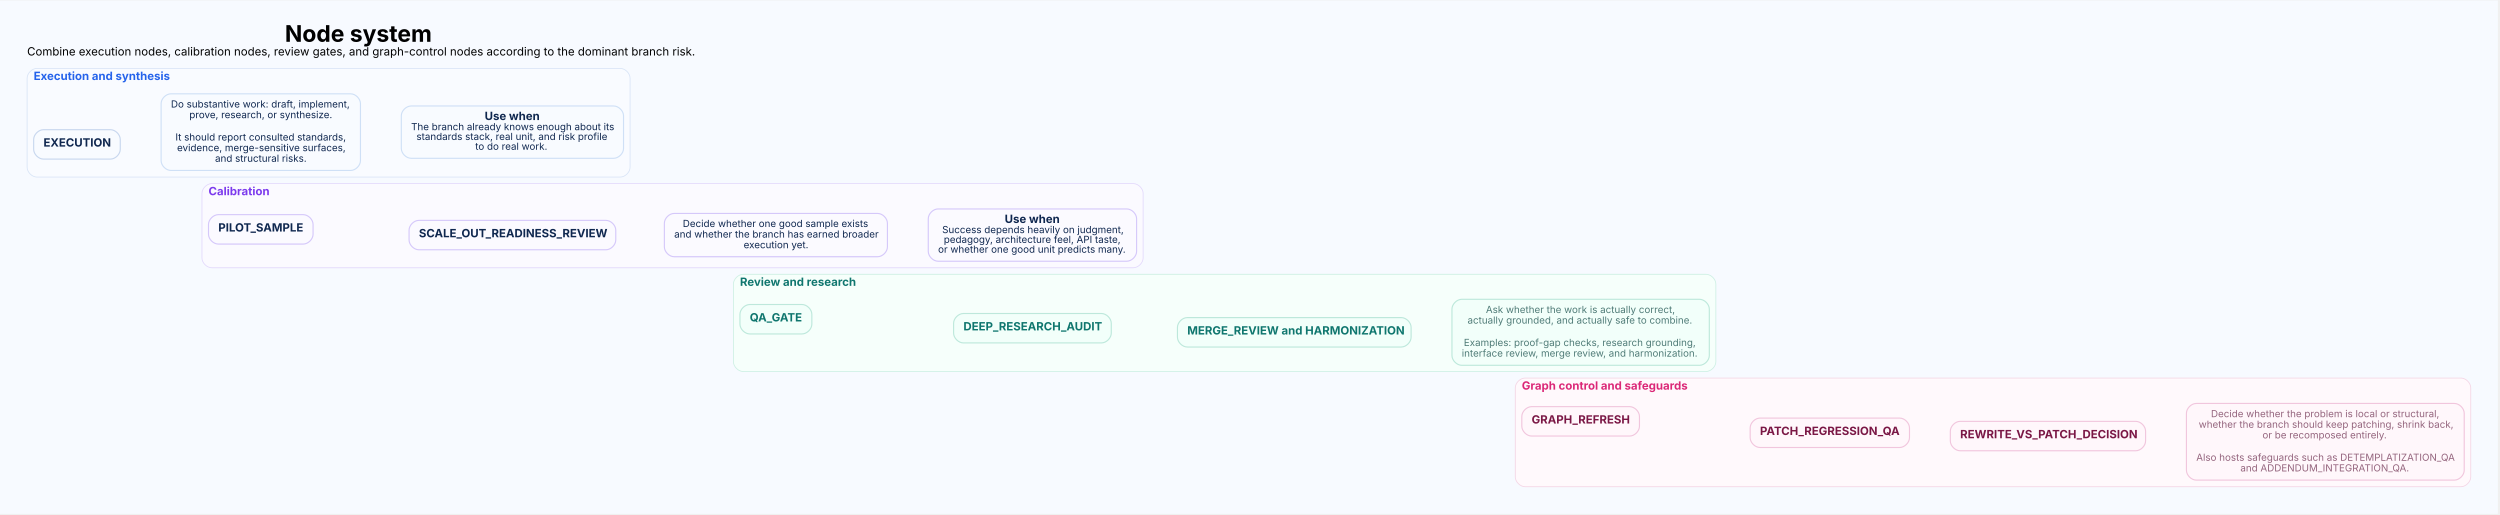
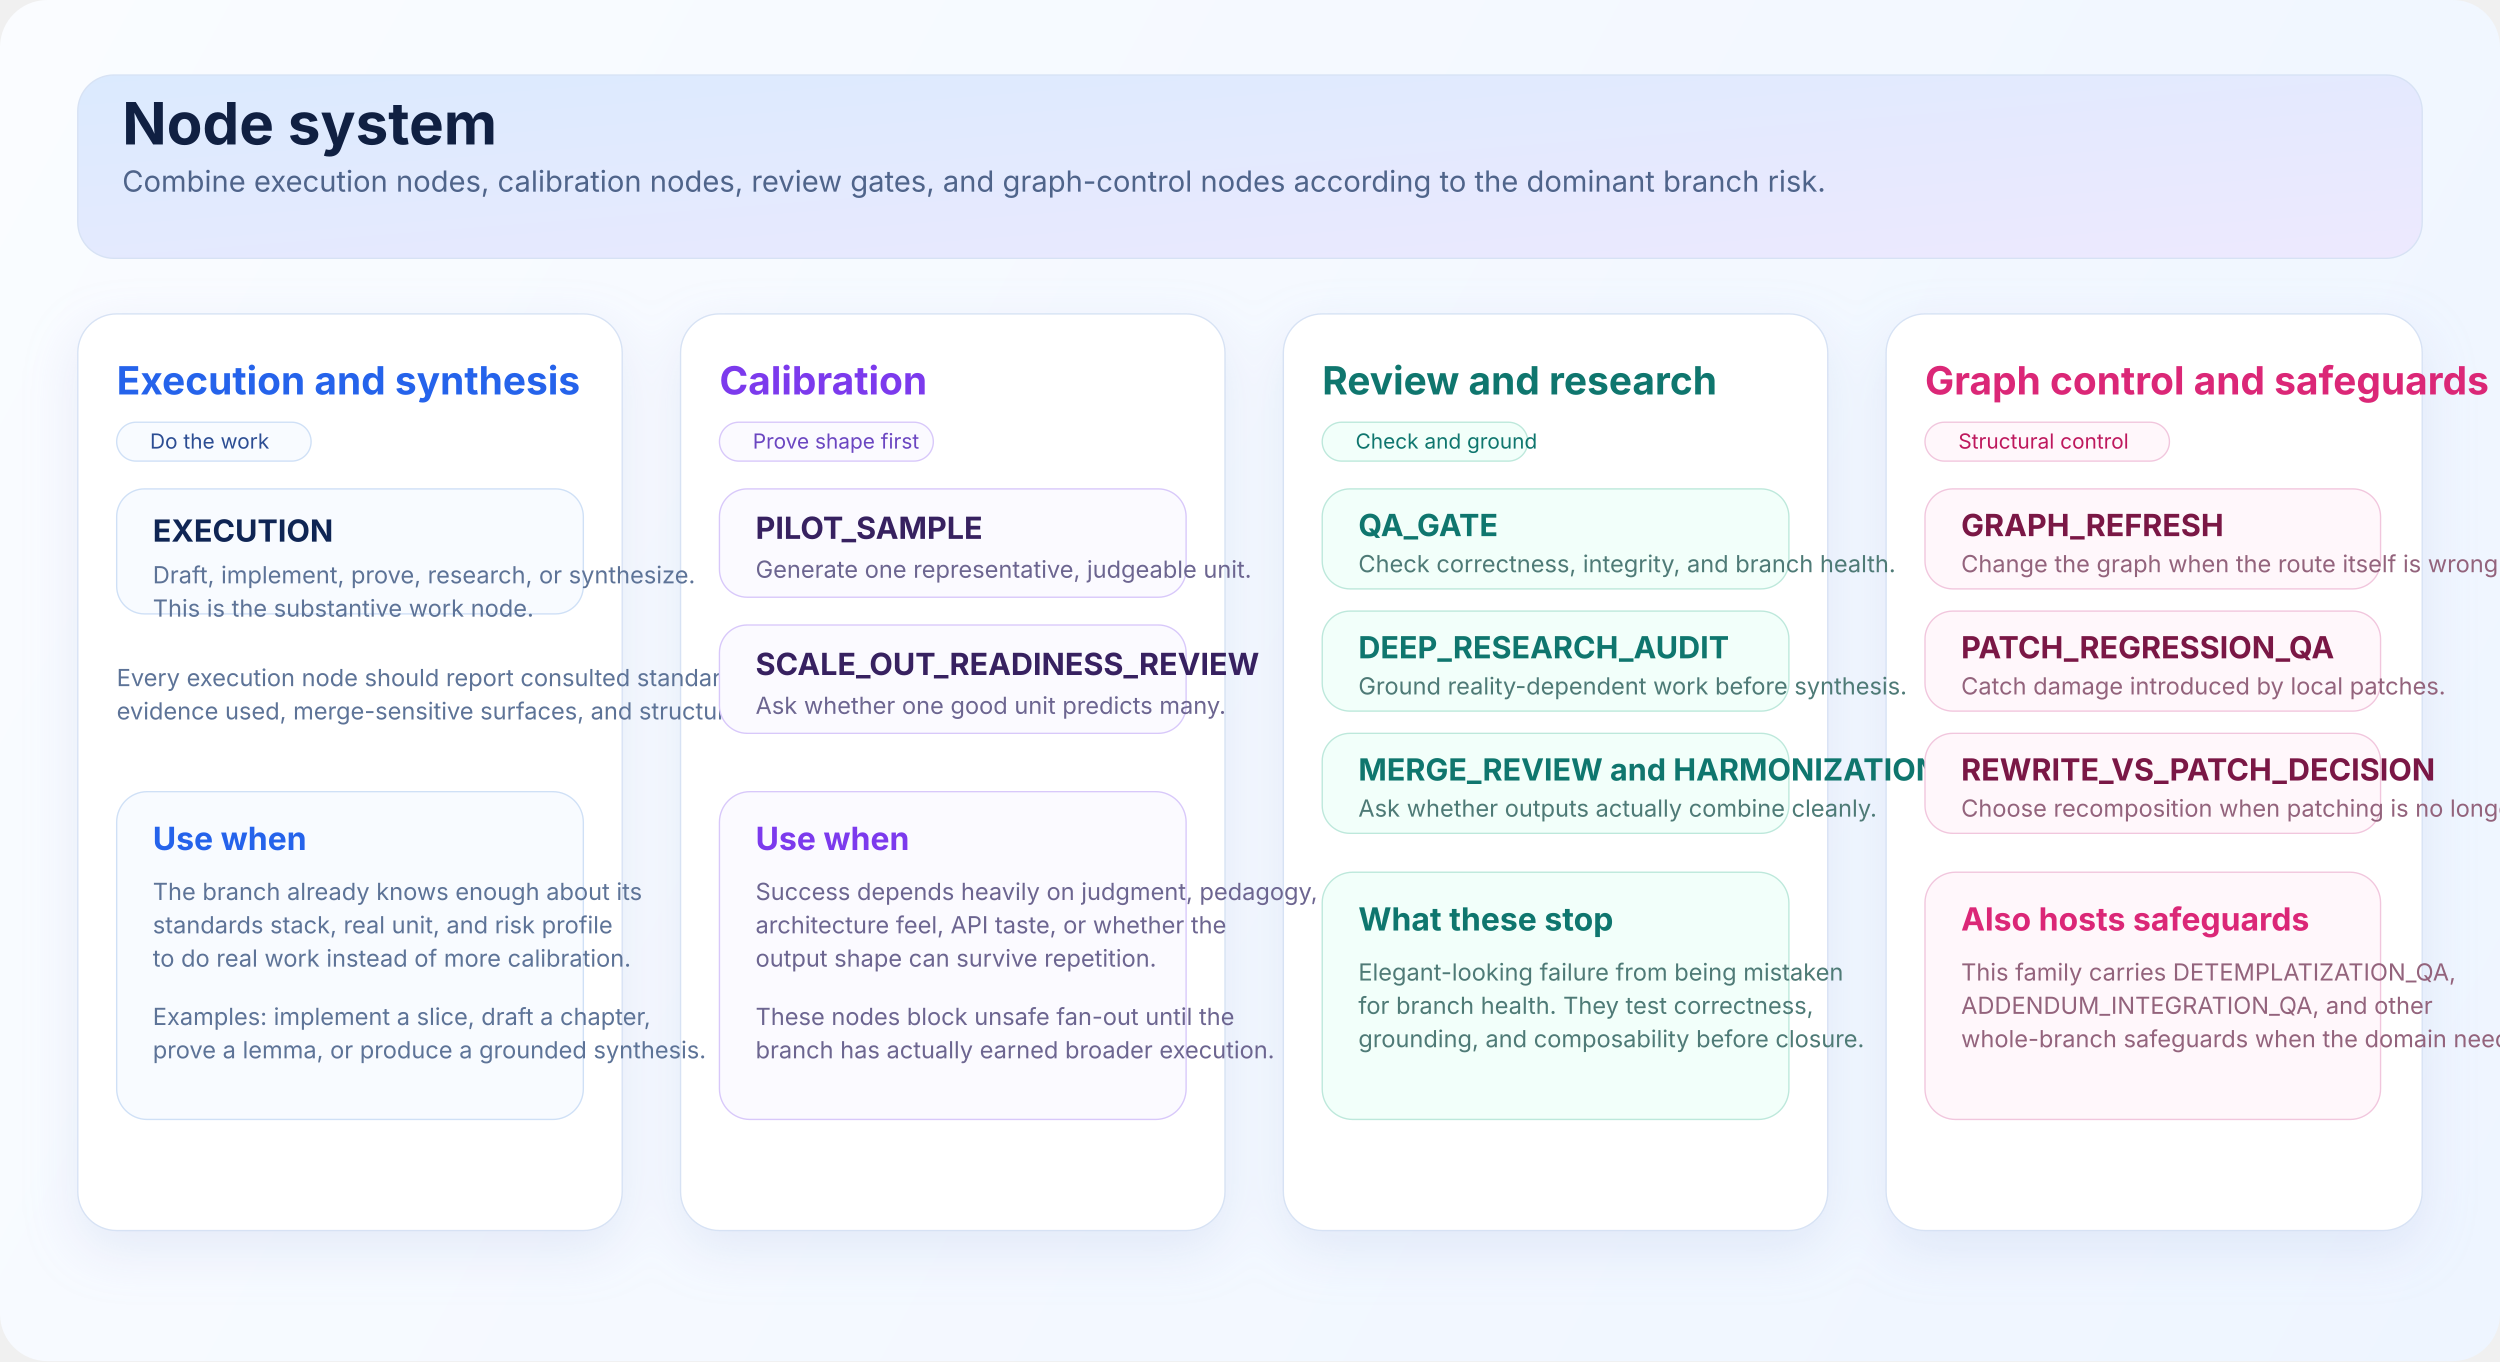
- <svg xmlns="http://www.w3.org/2000/svg" width="1224pt" height="252pt" viewBox="0.00 0.00 1224.00 251.57">
-   <g id="graph0" class="graph" transform="scale(0.4 0.4) rotate(0) translate(25.2 603.2)">
-     <polygon fill="#f7faff" stroke="transparent" points="-25.2,25.2 -25.2,-603.2 3032.2,-603.2 3032.2,25.2 -25.2,25.2" />
-     <text text-anchor="start" x="323.5" y="-552.6" font-family="Inter,Segoe UI,Arial" font-weight="bold" font-size="28.00">Node system</text>
-     <text text-anchor="start" x="8" y="-535.8" font-family="Inter,Segoe UI,Arial" font-size="14.00">Combine execution nodes, calibration nodes, review gates, and graph-control nodes according to the dominant branch risk.</text>
-     <g id="clust1" class="cluster">
-       <path fill="#f9fbff" stroke="#d8e4f6" d="M20,-387C20,-387 734,-387 734,-387 740,-387 746,-393 746,-399 746,-399 746,-508 746,-508 746,-514 740,-520 734,-520 734,-520 20,-520 20,-520 14,-520 8,-514 8,-508 8,-508 8,-399 8,-399 8,-393 14,-387 20,-387" />
-       <text text-anchor="start" x="16" y="-505.8" font-family="Inter,Segoe UI,Arial" font-weight="bold" font-size="14.00" fill="#2563eb">Execution and synthesis</text>
-     </g>
-     <g id="clust2" class="cluster">
-       <path fill="#fbfaff" stroke="#e2d8fb" d="M234,-276C234,-276 1362,-276 1362,-276 1368,-276 1374,-282 1374,-288 1374,-288 1374,-367 1374,-367 1374,-373 1368,-379 1362,-379 1362,-379 234,-379 234,-379 228,-379 222,-373 222,-367 222,-367 222,-288 222,-288 222,-282 228,-276 234,-276" />
-       <text text-anchor="start" x="230" y="-364.8" font-family="Inter,Segoe UI,Arial" font-weight="bold" font-size="14.00" fill="#7c3aed">Calibration</text>
-     </g>
-     <g id="clust3" class="cluster">
-       <path fill="#f6fffb" stroke="#cdefe3" d="M884.5,-149C884.5,-149 2063,-149 2063,-149 2069,-149 2075,-155 2075,-161 2075,-161 2075,-256 2075,-256 2075,-262 2069,-268 2063,-268 2063,-268 884.5,-268 884.5,-268 878.5,-268 872.5,-262 872.5,-256 872.5,-256 872.5,-161 872.5,-161 872.5,-155 878.5,-149 884.5,-149" />
-       <text text-anchor="start" x="880.5" y="-253.8" font-family="Inter,Segoe UI,Arial" font-weight="bold" font-size="14.00" fill="#0f766e">Review and research</text>
-     </g>
-     <g id="clust4" class="cluster">
-       <path fill="#fff9fc" stroke="#f4d4e4" d="M1841.5,-8C1841.5,-8 2987,-8 2987,-8 2993,-8 2999,-14 2999,-20 2999,-20 2999,-129 2999,-129 2999,-135 2993,-141 2987,-141 2987,-141 1841.5,-141 1841.5,-141 1835.5,-141 1829.5,-135 1829.5,-129 1829.5,-129 1829.5,-20 1829.5,-20 1829.5,-14 1835.5,-8 1841.5,-8" />
-       <text text-anchor="start" x="1837.5" y="-126.8" font-family="Inter,Segoe UI,Arial" font-weight="bold" font-size="14.00" fill="#db2777">Graph control and safeguards</text>
-     </g>
-     <g id="node1" class="node">
-       <path fill="#f8fbff" stroke="#c8d7ee" stroke-width="1.4" d="M110,-445C110,-445 28,-445 28,-445 22,-445 16,-439 16,-433 16,-433 16,-421 16,-421 16,-415 22,-409 28,-409 28,-409 110,-409 110,-409 116,-409 122,-415 122,-421 122,-421 122,-433 122,-433 122,-439 116,-445 110,-445" />
-       <text text-anchor="start" x="28" y="-424.3" font-family="Inter,Segoe UI,Arial" font-weight="bold" font-size="14.00" fill="#0f274f">EXECUTION</text>
-     </g>
-     <g id="node2" class="node">
-       <path fill="#f8fbff" stroke="#cfe0f6" stroke-width="1.4" d="M404,-488.9C404,-488.9 184,-488.9 184,-488.9 178,-488.9 172,-482.9 172,-476.9 172,-476.9 172,-407.1 172,-407.1 172,-401.1 178,-395.1 184,-395.1 184,-395.1 404,-395.1 404,-395.1 410,-395.1 416,-401.1 416,-407.1 416,-407.1 416,-476.9 416,-476.9 416,-482.9 410,-488.9 404,-488.9" />
-       <text text-anchor="start" x="184" y="-472.1" font-family="Inter,Segoe UI,Arial" font-size="12.00" fill="#0f274f">Do substantive work: draft, implement,</text>
-       <text text-anchor="start" x="206.5" y="-459.1" font-family="Inter,Segoe UI,Arial" font-size="12.00" fill="#0f274f">prove, research, or synthesize.</text>
-       <text text-anchor="start" x="189.5" y="-431.7" font-family="Inter,Segoe UI,Arial" font-size="12.00" fill="#0f274f">It should report consulted standards,</text>
-       <text text-anchor="start" x="191.5" y="-418.7" font-family="Inter,Segoe UI,Arial" font-size="12.00" fill="#0f274f">evidence, merge-sensitive surfaces,</text>
-       <text text-anchor="start" x="238" y="-405.7" font-family="Inter,Segoe UI,Arial" font-size="12.00" fill="#0f274f">and structural risks.</text>
-     </g>
-     <g id="node3" class="node">
-       <path fill="#f8fbff" stroke="#cfe0f6" stroke-width="1.4" d="M726,-474C726,-474 478,-474 478,-474 472,-474 466,-468 466,-462 466,-462 466,-422 466,-422 466,-416 472,-410 478,-410 478,-410 726,-410 726,-410 732,-410 738,-416 738,-422 738,-422 738,-462 738,-462 738,-468 732,-474 726,-474" />
-       <text text-anchor="start" x="568" y="-456.8" font-family="Inter,Segoe UI,Arial" font-weight="bold" font-size="14.00" fill="#0f274f">Use when</text>
-       <text text-anchor="start" x="478" y="-444.4" font-family="Inter,Segoe UI,Arial" font-size="12.00" fill="#0f274f">The branch already knows enough about its</text>
-       <text text-anchor="start" x="484.5" y="-432.4" font-family="Inter,Segoe UI,Arial" font-size="12.00" fill="#0f274f">standards stack, real unit, and risk profile</text>
-       <text text-anchor="start" x="556.5" y="-420.4" font-family="Inter,Segoe UI,Arial" font-size="12.00" fill="#0f274f">to do real work.</text>
-     </g>
-     <g id="node4" class="node">
-       <path fill="#fbfaff" stroke="#d5c8fa" stroke-width="1.4" d="M346,-341C346,-341 242,-341 242,-341 236,-341 230,-335 230,-329 230,-329 230,-317 230,-317 230,-311 236,-305 242,-305 242,-305 346,-305 346,-305 352,-305 358,-311 358,-317 358,-317 358,-329 358,-329 358,-335 352,-341 346,-341" />
-       <text text-anchor="start" x="242" y="-320.3" font-family="Inter,Segoe UI,Arial" font-weight="bold" font-size="14.00" fill="#0f274f">PILOT_SAMPLE</text>
-     </g>
-     <g id="node5" class="node">
-       <path fill="#fbfaff" stroke="#d5c8fa" stroke-width="1.4" d="M716.5,-334C716.5,-334 487.5,-334 487.5,-334 481.5,-334 475.5,-328 475.5,-322 475.5,-322 475.5,-310 475.5,-310 475.5,-304 481.5,-298 487.5,-298 487.5,-298 716.5,-298 716.5,-298 722.5,-298 728.5,-304 728.5,-310 728.5,-310 728.5,-322 728.5,-322 728.5,-328 722.5,-334 716.5,-334" />
-       <text text-anchor="start" x="487.5" y="-313.3" font-family="Inter,Segoe UI,Arial" font-weight="bold" font-size="14.00" fill="#0f274f">SCALE_OUT_READINESS_REVIEW</text>
-     </g>
-     <g id="node6" class="node">
-       <path fill="#fbfaff" stroke="#d5c8fa" stroke-width="1.4" d="M1049,-342.5C1049,-342.5 800,-342.5 800,-342.5 794,-342.5 788,-336.5 788,-330.5 788,-330.5 788,-301.5 788,-301.5 788,-295.5 794,-289.5 800,-289.5 800,-289.5 1049,-289.5 1049,-289.5 1055,-289.5 1061,-295.5 1061,-301.5 1061,-301.5 1061,-330.5 1061,-330.5 1061,-336.5 1055,-342.5 1049,-342.5" />
-       <text text-anchor="start" x="810.5" y="-325.9" font-family="Inter,Segoe UI,Arial" font-size="12.00" fill="#0f274f">Decide whether one good sample exists</text>
-       <text text-anchor="start" x="800" y="-312.9" font-family="Inter,Segoe UI,Arial" font-size="12.00" fill="#0f274f">and whether the branch has earned broader</text>
-       <text text-anchor="start" x="885" y="-299.9" font-family="Inter,Segoe UI,Arial" font-size="12.00" fill="#0f274f">execution yet.</text>
-     </g>
-     <g id="node7" class="node">
-       <path fill="#fbfaff" stroke="#d5c8fa" stroke-width="1.4" d="M1354,-348C1354,-348 1123,-348 1123,-348 1117,-348 1111,-342 1111,-336 1111,-336 1111,-296 1111,-296 1111,-290 1117,-284 1123,-284 1123,-284 1354,-284 1354,-284 1360,-284 1366,-290 1366,-296 1366,-296 1366,-336 1366,-336 1366,-342 1360,-348 1354,-348" />
-       <text text-anchor="start" x="1204.5" y="-330.8" font-family="Inter,Segoe UI,Arial" font-weight="bold" font-size="14.00" fill="#0f274f">Use when</text>
-       <text text-anchor="start" x="1128" y="-318.4" font-family="Inter,Segoe UI,Arial" font-size="12.00" fill="#0f274f">Success depends heavily on judgment,</text>
-       <text text-anchor="start" x="1130" y="-306.4" font-family="Inter,Segoe UI,Arial" font-size="12.00" fill="#0f274f">pedagogy, architecture feel, API taste,</text>
-       <text text-anchor="start" x="1123" y="-294.4" font-family="Inter,Segoe UI,Arial" font-size="12.00" fill="#0f274f">or whether one good unit predicts many.</text>
-     </g>
-     <g id="node8" class="node">
-       <path fill="#f2fffa" stroke="#bde8db" stroke-width="1.4" d="M956.5,-231C956.5,-231 892.5,-231 892.5,-231 886.5,-231 880.5,-225 880.5,-219 880.5,-219 880.5,-207 880.5,-207 880.5,-201 886.5,-195 892.5,-195 892.5,-195 956.5,-195 956.5,-195 962.5,-195 968.5,-201 968.5,-207 968.5,-207 968.5,-219 968.5,-219 968.5,-225 962.5,-231 956.5,-231" />
-       <text text-anchor="start" x="892.5" y="-210.3" font-family="Inter,Segoe UI,Arial" font-weight="bold" font-size="14.00" fill="#0f766e">QA_GATE</text>
-     </g>
-     <g id="node9" class="node">
-       <path fill="#f2fffa" stroke="#bde8db" stroke-width="1.4" d="M1323,-220C1323,-220 1154,-220 1154,-220 1148,-220 1142,-214 1142,-208 1142,-208 1142,-196 1142,-196 1142,-190 1148,-184 1154,-184 1154,-184 1323,-184 1323,-184 1329,-184 1335,-190 1335,-196 1335,-196 1335,-208 1335,-208 1335,-214 1329,-220 1323,-220" />
-       <text text-anchor="start" x="1154" y="-199.3" font-family="Inter,Segoe UI,Arial" font-weight="bold" font-size="14.00" fill="#0f766e">DEEP_RESEARCH_AUDIT</text>
-     </g>
-     <g id="node10" class="node">
-       <path fill="#f2fffa" stroke="#bde8db" stroke-width="1.4" d="M1690,-215C1690,-215 1428,-215 1428,-215 1422,-215 1416,-209 1416,-203 1416,-203 1416,-191 1416,-191 1416,-185 1422,-179 1428,-179 1428,-179 1690,-179 1690,-179 1696,-179 1702,-185 1702,-191 1702,-191 1702,-203 1702,-203 1702,-209 1696,-215 1690,-215" />
-       <text text-anchor="start" x="1428" y="-194.3" font-family="Inter,Segoe UI,Arial" font-weight="bold" font-size="14.00" fill="#0f766e">MERGE_REVIEW and HARMONIZATION</text>
-     </g>
-     <g id="node11" class="node">
-       <path fill="#f2fffa" stroke="#bde8db" stroke-width="1.4" d="M2055,-237.4C2055,-237.4 1764,-237.4 1764,-237.4 1758,-237.4 1752,-231.4 1752,-225.4 1752,-225.4 1752,-168.6 1752,-168.6 1752,-162.6 1758,-156.6 1764,-156.6 1764,-156.6 2055,-156.6 2055,-156.6 2061,-156.6 2067,-162.6 2067,-168.6 2067,-168.6 2067,-225.4 2067,-225.4 2067,-231.4 2061,-237.4 2055,-237.4" />
-       <text text-anchor="start" x="1793.5" y="-220.6" font-family="Inter,Segoe UI,Arial" font-size="12.00" fill="#4e7a76">Ask whether the work is actually correct,</text>
-       <text text-anchor="start" x="1771" y="-207.6" font-family="Inter,Segoe UI,Arial" font-size="12.00" fill="#4e7a76">actually grounded, and actually safe to combine.</text>
-       <text text-anchor="start" x="1766.5" y="-180.2" font-family="Inter,Segoe UI,Arial" font-size="12.00" fill="#4e7a76">Examples: proof-gap checks, research grounding,</text>
-       <text text-anchor="start" x="1764" y="-167.2" font-family="Inter,Segoe UI,Arial" font-size="12.00" fill="#4e7a76">interface review, merge review, and harmonization.</text>
-     </g>
-     <g id="node12" class="node">
-       <path fill="#fff7fb" stroke="#f1c6dd" stroke-width="1.4" d="M1969.5,-106C1969.5,-106 1849.5,-106 1849.5,-106 1843.5,-106 1837.5,-100 1837.5,-94 1837.5,-94 1837.5,-82 1837.5,-82 1837.5,-76 1843.5,-70 1849.5,-70 1849.5,-70 1969.5,-70 1969.5,-70 1975.5,-70 1981.5,-76 1981.5,-82 1981.5,-82 1981.5,-94 1981.5,-94 1981.5,-100 1975.5,-106 1969.5,-106" />
-       <text text-anchor="start" x="1849.5" y="-85.3" font-family="Inter,Segoe UI,Arial" font-weight="bold" font-size="14.00" fill="#7a1745">GRAPH_REFRESH</text>
-     </g>
-     <g id="node13" class="node">
-       <path fill="#fff7fb" stroke="#f1c6dd" stroke-width="1.4" d="M2300,-92C2300,-92 2129,-92 2129,-92 2123,-92 2117,-86 2117,-80 2117,-80 2117,-68 2117,-68 2117,-62 2123,-56 2129,-56 2129,-56 2300,-56 2300,-56 2306,-56 2312,-62 2312,-68 2312,-68 2312,-80 2312,-80 2312,-86 2306,-92 2300,-92" />
-       <text text-anchor="start" x="2129" y="-71.3" font-family="Inter,Segoe UI,Arial" font-weight="bold" font-size="14.00" fill="#7a1745">PATCH_REGRESSION_QA</text>
-     </g>
-     <g id="node14" class="node">
-       <path fill="#fff7fb" stroke="#f1c6dd" stroke-width="1.4" d="M2589,-88C2589,-88 2374,-88 2374,-88 2368,-88 2362,-82 2362,-76 2362,-76 2362,-64 2362,-64 2362,-58 2368,-52 2374,-52 2374,-52 2589,-52 2589,-52 2595,-52 2601,-58 2601,-64 2601,-64 2601,-76 2601,-76 2601,-82 2595,-88 2589,-88" />
-       <text text-anchor="start" x="2374" y="-67.3" font-family="Inter,Segoe UI,Arial" font-weight="bold" font-size="14.00" fill="#7a1745">REWRITE_VS_PATCH_DECISION</text>
-     </g>
-     <g id="node15" class="node">
-       <path fill="#fff7fb" stroke="#f1c6dd" stroke-width="1.4" d="M2979,-109.9C2979,-109.9 2663,-109.9 2663,-109.9 2657,-109.9 2651,-103.9 2651,-97.9 2651,-97.9 2651,-28.1 2651,-28.1 2651,-22.1 2657,-16.1 2663,-16.1 2663,-16.1 2979,-16.1 2979,-16.1 2985,-16.1 2991,-22.1 2991,-28.1 2991,-28.1 2991,-97.9 2991,-97.9 2991,-103.9 2985,-109.9 2979,-109.9" />
-       <text text-anchor="start" x="2681" y="-93.1" font-family="Inter,Segoe UI,Arial" font-size="12.00" fill="#93637c">Decide whether the problem is local or structural,</text>
-       <text text-anchor="start" x="2666" y="-80.1" font-family="Inter,Segoe UI,Arial" font-size="12.00" fill="#93637c">whether the branch should keep patching, shrink back,</text>
-       <text text-anchor="start" x="2744" y="-67.1" font-family="Inter,Segoe UI,Arial" font-size="12.00" fill="#93637c">or be recomposed entirely.</text>
-       <text text-anchor="start" x="2663" y="-39.7" font-family="Inter,Segoe UI,Arial" font-size="12.00" fill="#93637c">Also hosts safeguards such as DETEMPLATIZATION_QA</text>
-       <text text-anchor="start" x="2717" y="-26.7" font-family="Inter,Segoe UI,Arial" font-size="12.00" fill="#93637c">and ADDENDUM_INTEGRATION_QA.</text>
-     </g>
+ <svg xmlns="http://www.w3.org/2000/svg" width="1800" height="980" viewBox="0 0 1800 980">
+   <defs>
+     <linearGradient id="bg" x1="0" y1="0" x2="1800" y2="980" gradientUnits="userSpaceOnUse">
+       <stop stop-color="#FAFCFF" />
+       <stop offset="1" stop-color="#EEF5FF" />
+     </linearGradient>
+     <linearGradient id="band" x1="0" y1="0" x2="1" y2="1">
+       <stop stop-color="#DBEAFE" />
+       <stop offset="1" stop-color="#EDE9FE" />
+     </linearGradient>
+     <filter id="shadow" x="-20%" y="-20%" width="140%" height="140%">
+       <feDropShadow dx="0" dy="14" stdDeviation="18" flood-color="#B7C7E6" flood-opacity="0.30" />
+     </filter>
+   </defs>
+   <rect width="1800" height="980" rx="34" fill="url(#bg)" />
+   <rect x="56" y="54" width="1688" height="132" rx="26" fill="url(#band)" stroke="#D7E2F4" />
+   <text x="88" y="104" fill="#102042" font-size="42" font-family="Inter,Segoe UI,Arial" font-weight="700">Node system</text>
+   <text x="88" y="138" fill="#4F648A" font-size="21" font-family="Inter,Segoe UI,Arial">Combine execution nodes, calibration nodes, review gates, and graph-control nodes according to the dominant branch risk.</text>
+   <g filter="url(#shadow)">
+     <rect x="56" y="226" width="392" height="660" rx="28" fill="#FFFFFF" stroke="#D7E2F4" />
+     <rect x="490" y="226" width="392" height="660" rx="28" fill="#FFFFFF" stroke="#D7E2F4" />
+     <rect x="924" y="226" width="392" height="660" rx="28" fill="#FFFFFF" stroke="#D7E2F4" />
+     <rect x="1358" y="226" width="386" height="660" rx="28" fill="#FFFFFF" stroke="#D7E2F4" />
  </g>
+   <text x="84" y="284" fill="#2563EB" font-size="28" font-family="Inter,Segoe UI,Arial" font-weight="700">Execution and synthesis</text>
+   <rect x="84" y="304" width="140" height="28" rx="14" fill="#F8FBFF" stroke="#CFE0F6" />
+   <text x="108" y="323" fill="#2C4D93" font-size="15" font-family="Inter,Segoe UI,Arial">Do the work</text>
+   <rect x="84" y="352" width="336" height="90" rx="20" fill="#F8FBFF" stroke="#CFE0F6" />
+   <text x="110" y="390" fill="#0F2554" font-size="22" font-family="Inter,Segoe UI,Arial" font-weight="700">EXECUTION</text>
+   <text x="110" y="420" fill="#5D7397" font-size="17" font-family="Inter,Segoe UI,Arial">Draft, implement, prove, research, or synthesize.</text>
+   <text x="110" y="444" fill="#5D7397" font-size="17" font-family="Inter,Segoe UI,Arial">This is the substantive work node.</text>
+   <text x="84" y="494" fill="#5D7397" font-size="17" font-family="Inter,Segoe UI,Arial">Every execution node should report consulted standards,</text>
+   <text x="84" y="518" fill="#5D7397" font-size="17" font-family="Inter,Segoe UI,Arial">evidence used, merge-sensitive surfaces, and structural risks.</text>
+   <rect x="84" y="570" width="336" height="236" rx="22" fill="#F8FBFF" stroke="#CFE0F6" />
+   <text x="110" y="612" fill="#2563EB" font-size="23" font-family="Inter,Segoe UI,Arial" font-weight="700">Use when</text>
+   <text x="110" y="648" fill="#5D7397" font-size="17" font-family="Inter,Segoe UI,Arial">The branch already knows enough about its</text>
+   <text x="110" y="672" fill="#5D7397" font-size="17" font-family="Inter,Segoe UI,Arial">standards stack, real unit, and risk profile</text>
+   <text x="110" y="696" fill="#5D7397" font-size="17" font-family="Inter,Segoe UI,Arial">to do real work instead of more calibration.</text>
+   <text x="110" y="738" fill="#5D7397" font-size="17" font-family="Inter,Segoe UI,Arial">Examples: implement a slice, draft a chapter,</text>
+   <text x="110" y="762" fill="#5D7397" font-size="17" font-family="Inter,Segoe UI,Arial">prove a lemma, or produce a grounded synthesis.</text>
+   <text x="518" y="284" fill="#7C3AED" font-size="28" font-family="Inter,Segoe UI,Arial" font-weight="700">Calibration</text>
+   <rect x="518" y="304" width="154" height="28" rx="14" fill="#FBFAFF" stroke="#D8C8FA" />
+   <text x="542" y="323" fill="#6B46C1" font-size="15" font-family="Inter,Segoe UI,Arial">Prove shape first</text>
+   <rect x="518" y="352" width="336" height="78" rx="20" fill="#FBFAFF" stroke="#D8C8FA" />
+   <text x="544" y="388" fill="#372160" font-size="22" font-family="Inter,Segoe UI,Arial" font-weight="700">PILOT_SAMPLE</text>
+   <text x="544" y="416" fill="#6C6590" font-size="17" font-family="Inter,Segoe UI,Arial">Generate one representative, judgeable unit.</text>
+   <rect x="518" y="450" width="336" height="78" rx="20" fill="#FBFAFF" stroke="#D8C8FA" />
+   <text x="544" y="486" fill="#372160" font-size="22" font-family="Inter,Segoe UI,Arial" font-weight="700">SCALE_OUT_READINESS_REVIEW</text>
+   <text x="544" y="514" fill="#6C6590" font-size="17" font-family="Inter,Segoe UI,Arial">Ask whether one good unit predicts many.</text>
+   <rect x="518" y="570" width="336" height="236" rx="22" fill="#FBFAFF" stroke="#D8C8FA" />
+   <text x="544" y="612" fill="#7C3AED" font-size="23" font-family="Inter,Segoe UI,Arial" font-weight="700">Use when</text>
+   <text x="544" y="648" fill="#6C6590" font-size="17" font-family="Inter,Segoe UI,Arial">Success depends heavily on judgment, pedagogy,</text>
+   <text x="544" y="672" fill="#6C6590" font-size="17" font-family="Inter,Segoe UI,Arial">architecture feel, API taste, or whether the</text>
+   <text x="544" y="696" fill="#6C6590" font-size="17" font-family="Inter,Segoe UI,Arial">output shape can survive repetition.</text>
+   <text x="544" y="738" fill="#6C6590" font-size="17" font-family="Inter,Segoe UI,Arial">These nodes block unsafe fan-out until the</text>
+   <text x="544" y="762" fill="#6C6590" font-size="17" font-family="Inter,Segoe UI,Arial">branch has actually earned broader execution.</text>
+   <text x="952" y="284" fill="#0F766E" font-size="28" font-family="Inter,Segoe UI,Arial" font-weight="700">Review and research</text>
+   <rect x="952" y="304" width="148" height="28" rx="14" fill="#F2FFFA" stroke="#BDE8DB" />
+   <text x="976" y="323" fill="#0F766E" font-size="15" font-family="Inter,Segoe UI,Arial">Check and ground</text>
+   <rect x="952" y="352" width="336" height="72" rx="20" fill="#F2FFFA" stroke="#BDE8DB" />
+   <text x="978" y="386" fill="#0F766E" font-size="22" font-family="Inter,Segoe UI,Arial" font-weight="700">QA_GATE</text>
+   <text x="978" y="412" fill="#4E7A76" font-size="17" font-family="Inter,Segoe UI,Arial">Check correctness, integrity, and branch health.</text>
+   <rect x="952" y="440" width="336" height="72" rx="20" fill="#F2FFFA" stroke="#BDE8DB" />
+   <text x="978" y="474" fill="#0F766E" font-size="22" font-family="Inter,Segoe UI,Arial" font-weight="700">DEEP_RESEARCH_AUDIT</text>
+   <text x="978" y="500" fill="#4E7A76" font-size="17" font-family="Inter,Segoe UI,Arial">Ground reality-dependent work before synthesis.</text>
+   <rect x="952" y="528" width="336" height="72" rx="20" fill="#F2FFFA" stroke="#BDE8DB" />
+   <text x="978" y="562" fill="#0F766E" font-size="22" font-family="Inter,Segoe UI,Arial" font-weight="700">MERGE_REVIEW and HARMONIZATION</text>
+   <text x="978" y="588" fill="#4E7A76" font-size="17" font-family="Inter,Segoe UI,Arial">Ask whether outputs actually combine cleanly.</text>
+   <rect x="952" y="628" width="336" height="178" rx="22" fill="#F2FFFA" stroke="#BDE8DB" />
+   <text x="978" y="670" fill="#0F766E" font-size="23" font-family="Inter,Segoe UI,Arial" font-weight="700">What these stop</text>
+   <text x="978" y="706" fill="#4E7A76" font-size="17" font-family="Inter,Segoe UI,Arial">Elegant-looking failure from being mistaken</text>
+   <text x="978" y="730" fill="#4E7A76" font-size="17" font-family="Inter,Segoe UI,Arial">for branch health. They test correctness,</text>
+   <text x="978" y="754" fill="#4E7A76" font-size="17" font-family="Inter,Segoe UI,Arial">grounding, and composability before closure.</text>
+   <text x="1386" y="284" fill="#DB2777" font-size="28" font-family="Inter,Segoe UI,Arial" font-weight="700">Graph control and safeguards</text>
+   <rect x="1386" y="304" width="176" height="28" rx="14" fill="#FFF7FB" stroke="#F1C6DD" />
+   <text x="1410" y="323" fill="#BE185D" font-size="15" font-family="Inter,Segoe UI,Arial">Structural control</text>
+   <rect x="1386" y="352" width="328" height="72" rx="20" fill="#FFF7FB" stroke="#F1C6DD" />
+   <text x="1412" y="386" fill="#7A1745" font-size="22" font-family="Inter,Segoe UI,Arial" font-weight="700">GRAPH_REFRESH</text>
+   <text x="1412" y="412" fill="#93637C" font-size="17" font-family="Inter,Segoe UI,Arial">Change the graph when the route itself is wrong.</text>
+   <rect x="1386" y="440" width="328" height="72" rx="20" fill="#FFF7FB" stroke="#F1C6DD" />
+   <text x="1412" y="474" fill="#7A1745" font-size="22" font-family="Inter,Segoe UI,Arial" font-weight="700">PATCH_REGRESSION_QA</text>
+   <text x="1412" y="500" fill="#93637C" font-size="17" font-family="Inter,Segoe UI,Arial">Catch damage introduced by local patches.</text>
+   <rect x="1386" y="528" width="328" height="72" rx="20" fill="#FFF7FB" stroke="#F1C6DD" />
+   <text x="1412" y="562" fill="#7A1745" font-size="22" font-family="Inter,Segoe UI,Arial" font-weight="700">REWRITE_VS_PATCH_DECISION</text>
+   <text x="1412" y="588" fill="#93637C" font-size="17" font-family="Inter,Segoe UI,Arial">Choose recomposition when patching is no longer sane.</text>
+   <rect x="1386" y="628" width="328" height="178" rx="22" fill="#FFF7FB" stroke="#F1C6DD" />
+   <text x="1412" y="670" fill="#DB2777" font-size="23" font-family="Inter,Segoe UI,Arial" font-weight="700">Also hosts safeguards</text>
+   <text x="1412" y="706" fill="#93637C" font-size="17" font-family="Inter,Segoe UI,Arial">This family carries DETEMPLATIZATION_QA,</text>
+   <text x="1412" y="730" fill="#93637C" font-size="17" font-family="Inter,Segoe UI,Arial">ADDENDUM_INTEGRATION_QA, and other</text>
+   <text x="1412" y="754" fill="#93637C" font-size="17" font-family="Inter,Segoe UI,Arial">whole-branch safeguards when the domain needs them.</text>
</svg>
